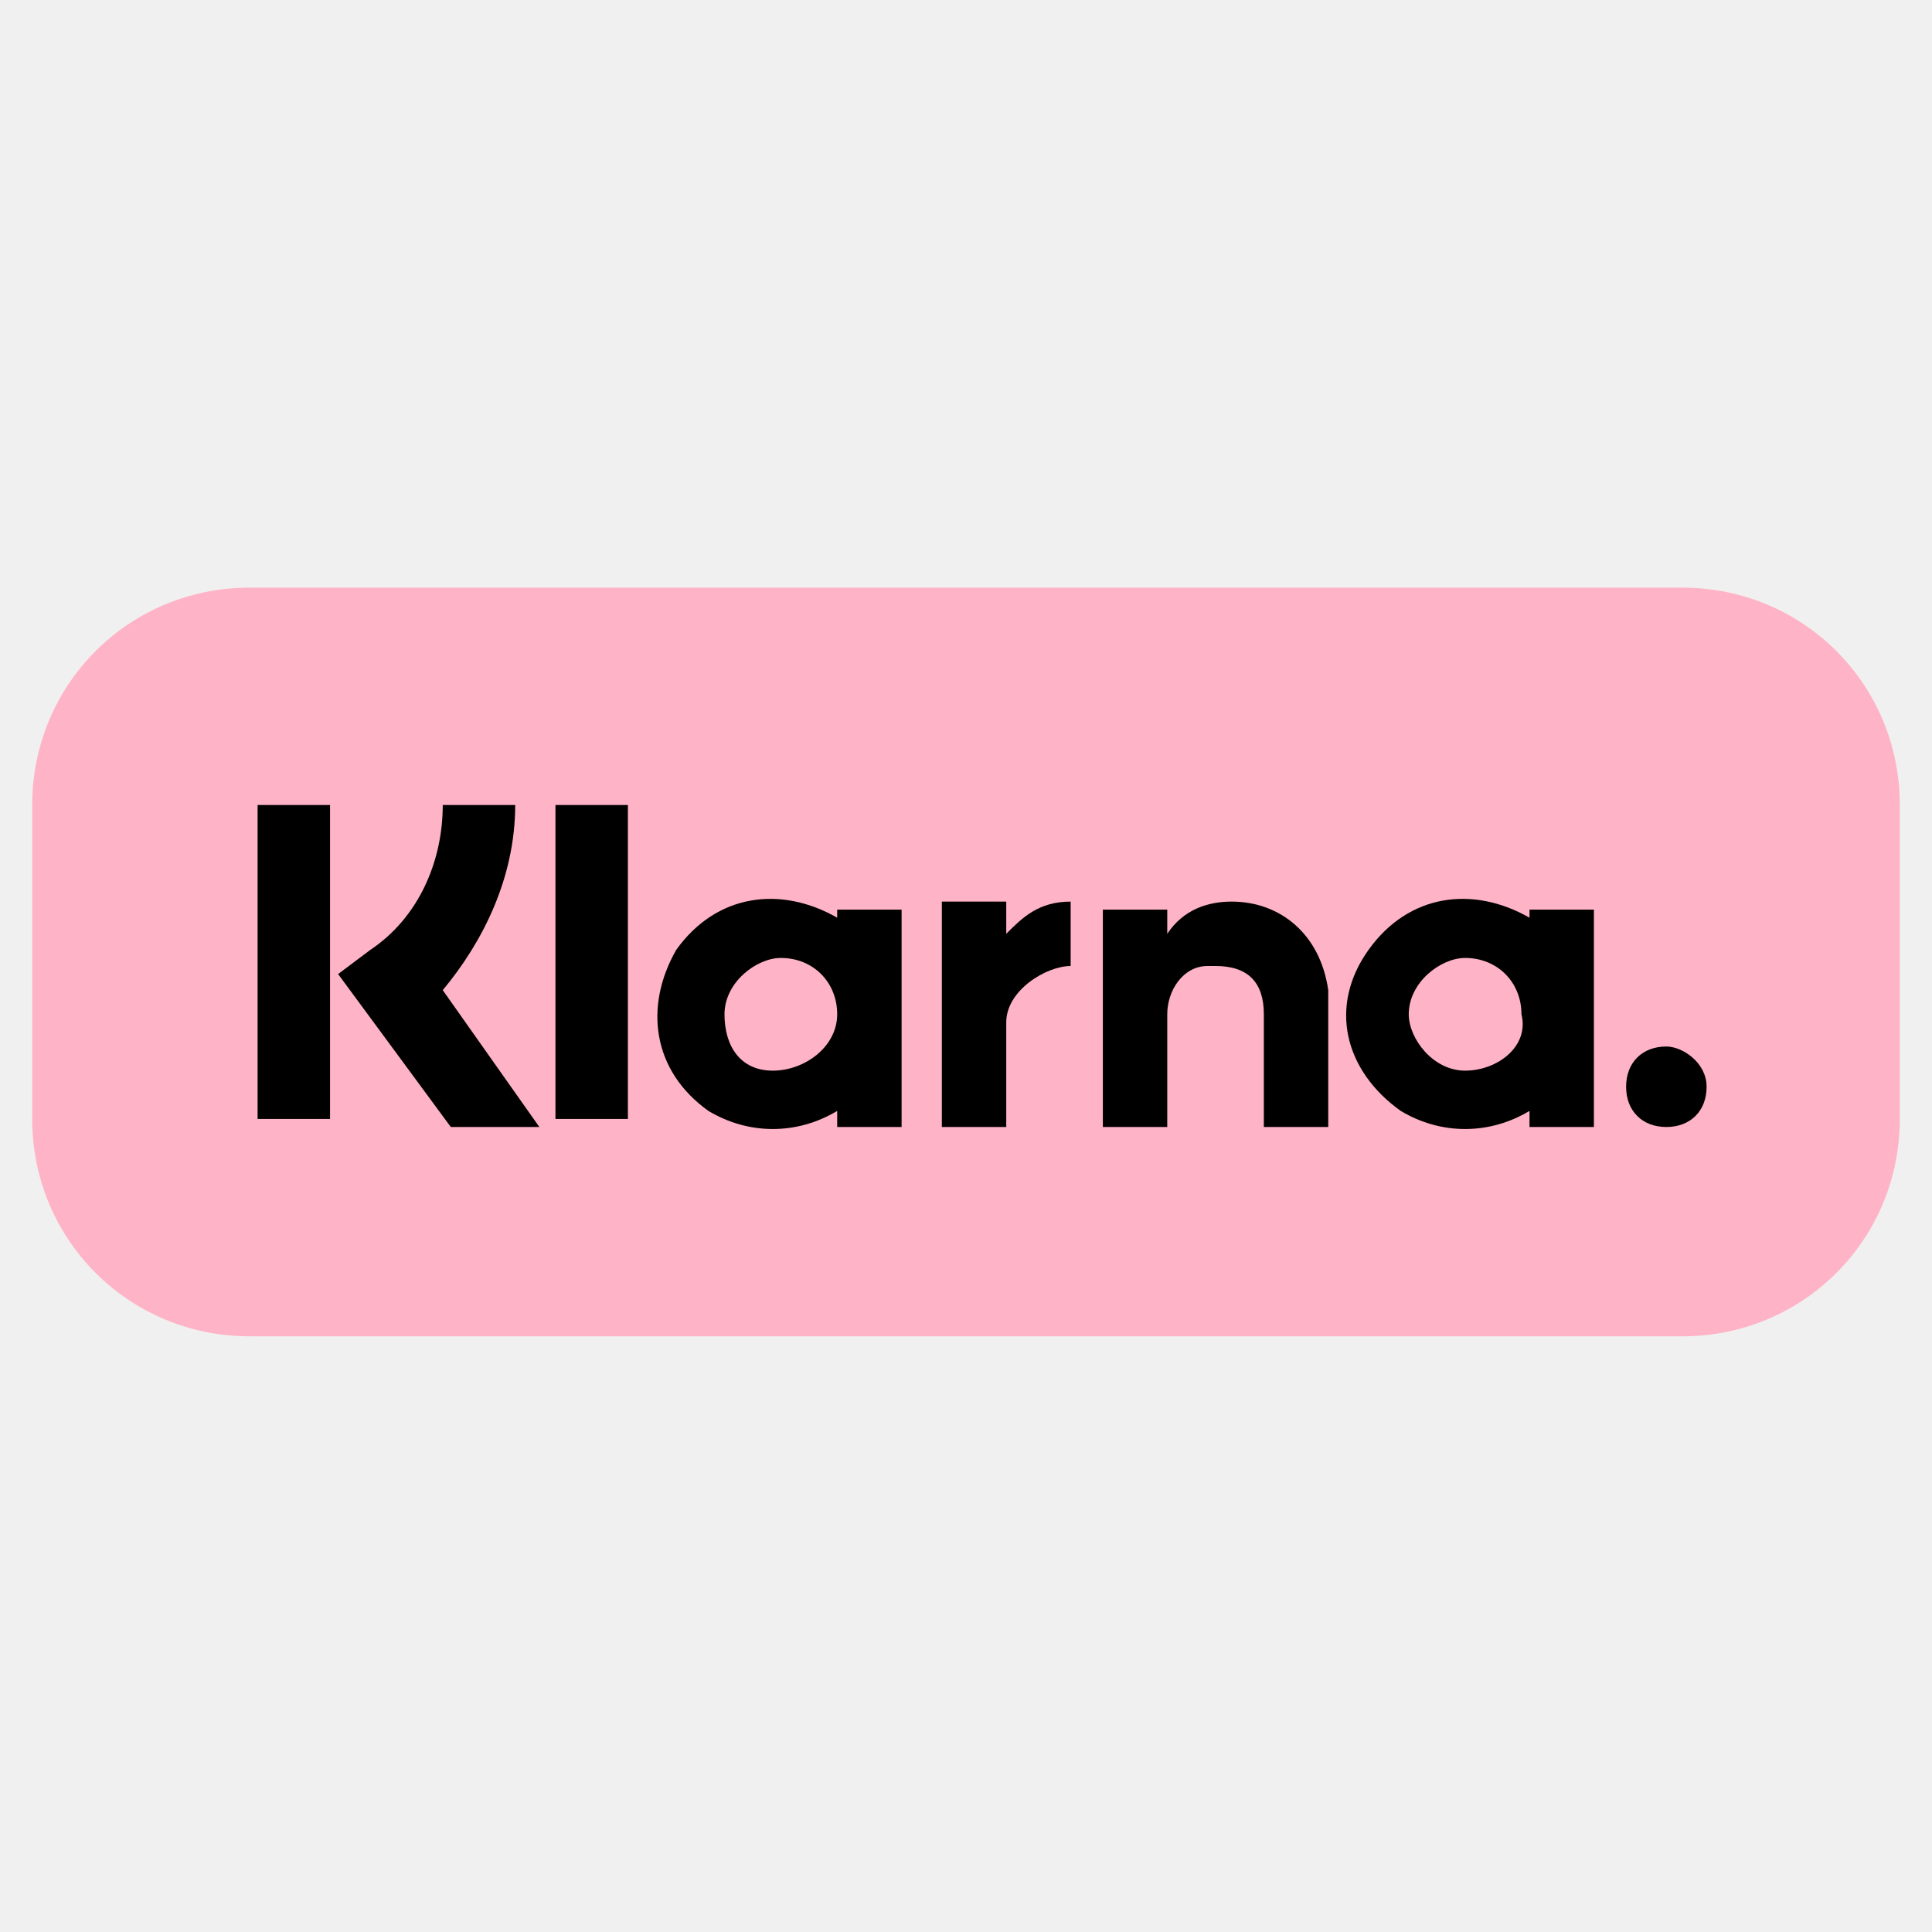
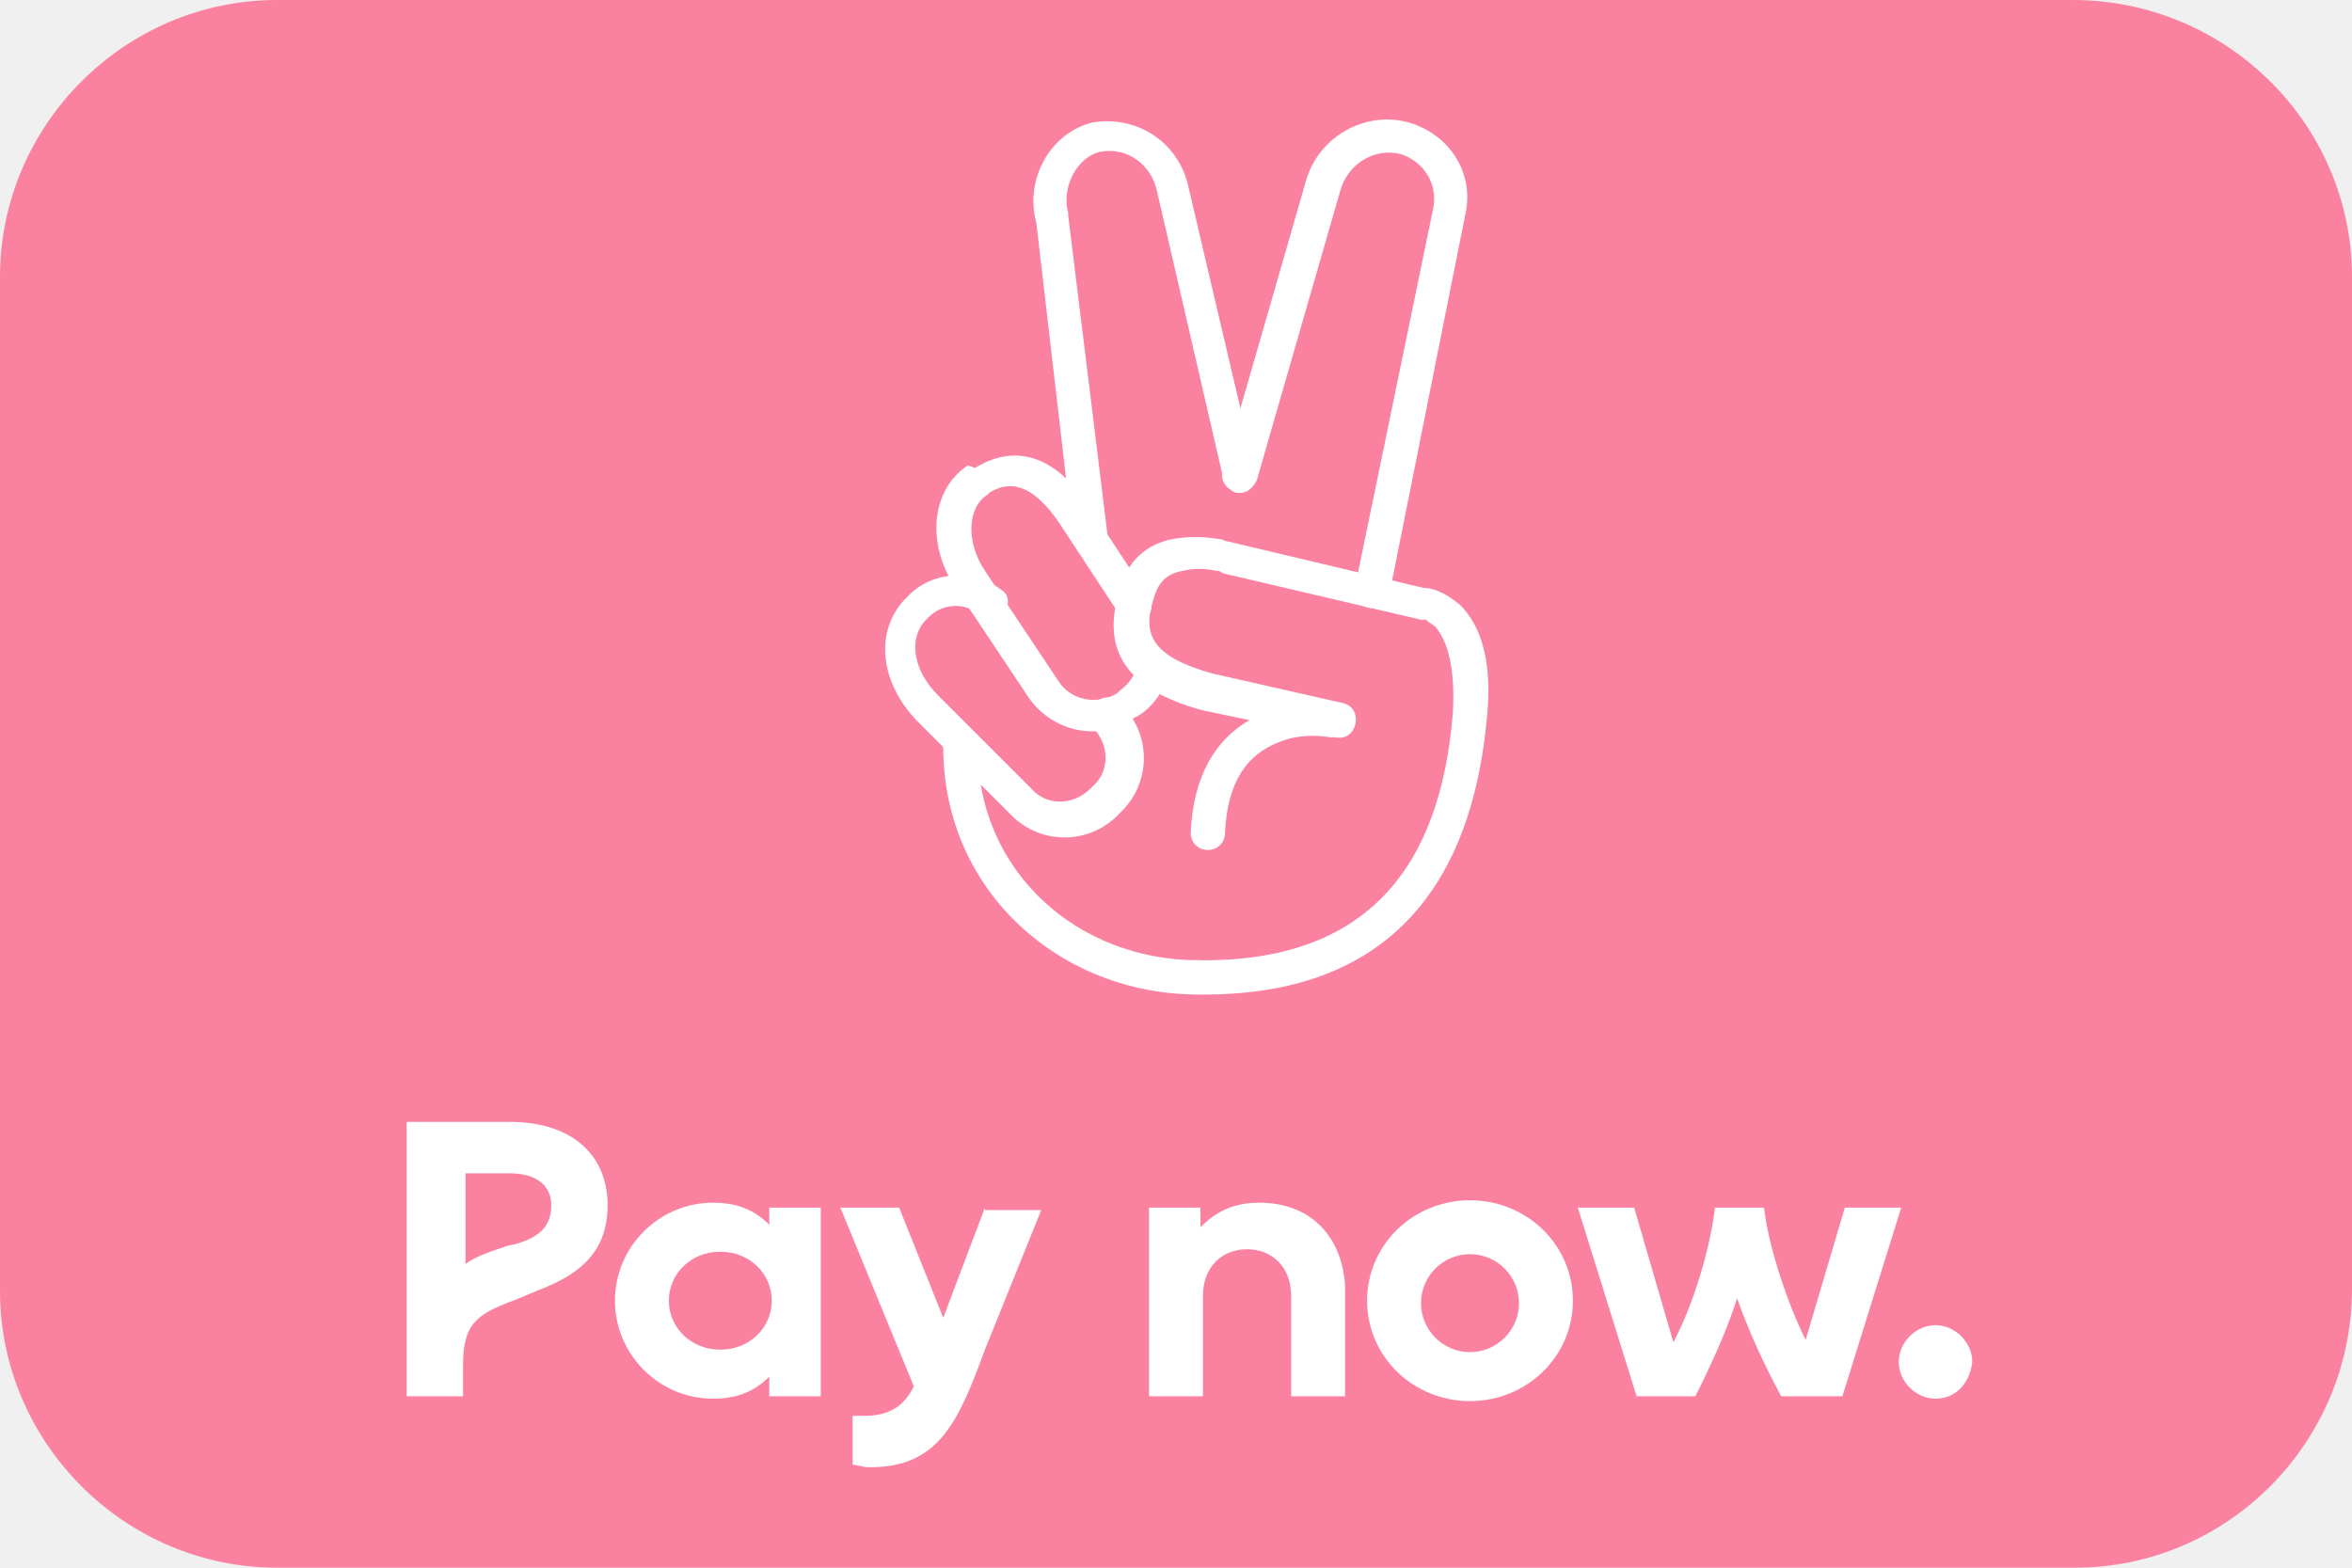
- <svg xmlns="http://www.w3.org/2000/svg" version="1.1" id="Ebene_1" x="0px" y="0px" viewBox="0 0 24 24" style="enable-background:new 0 0 24 24;" xml:space="preserve">
+ <svg xmlns="http://www.w3.org/2000/svg" version="1.1" id="Ebene_1" x="0px" y="0px" viewBox="0 0 96 64" style="enable-background:new 0 0 96 64;" xml:space="preserve">
  <style type="text/css">
- 	.st0{fill:#FFB3C7;}
+ 	.st0{fill-rule:evenodd;clip-rule:evenodd;fill:#FA82A0;}
+ 	.st1{fill-rule:evenodd;clip-rule:evenodd;fill:#FFFFFF;}
+ 	.st2{fill:#FFFFFF;}
</style>
-   <g id="Lager_2">
-     <g id="Layer_1">
-       <path class="st0" d="M3.1,7.3l17.8,0c1.5,0,2.7,1.2,2.7,2.7l0,3.9c0,1.5-1.2,2.7-2.7,2.7H3.1c-1.5,0-2.7-1.2-2.7-2.7l0-3.9    C0.4,8.5,1.6,7.3,3.1,7.3z" />
-       <path d="M19,11.4c-0.7-0.4-1.5-0.3-2,0.4s-0.3,1.5,0.4,2c0.5,0.3,1.1,0.3,1.6,0V14h0.8v-2.7H19V11.4z M18.2,13.3    c-0.4,0-0.7-0.4-0.7-0.7c0-0.4,0.4-0.7,0.7-0.7c0.4,0,0.7,0.3,0.7,0.7C19,13,18.6,13.3,18.2,13.3z" />
-       <rect x="6.9" y="10" width="0.9" height="3.9" />
-       <path d="M15.3,11.2c-0.3,0-0.6,0.1-0.8,0.4l0-0.3h-0.8V14h0.8v-1.4c0-0.3,0.2-0.6,0.5-0.6c0,0,0.1,0,0.1,0c0.4,0,0.6,0.2,0.6,0.6    V14h0.8v-1.7C16.4,11.6,15.9,11.2,15.3,11.2z" />
-       <path d="M10.4,11.4c-0.7-0.4-1.5-0.3-2,0.4c-0.4,0.7-0.3,1.5,0.4,2c0.5,0.3,1.1,0.3,1.6,0V14h0.8v-2.7h-0.8V11.4z M9.6,13.3    C9.2,13.3,9,13,9,12.6s0.4-0.7,0.7-0.7c0.4,0,0.7,0.3,0.7,0.7C10.4,13,10,13.3,9.6,13.3L9.6,13.3z" />
-       <path d="M12.5,11.6v-0.4h-0.8V14h0.8v-1.3c0-0.4,0.5-0.7,0.8-0.7c0,0,0,0,0,0v-0.8C12.9,11.2,12.7,11.4,12.5,11.6z" />
-       <path d="M20.7,13c-0.3,0-0.5,0.2-0.5,0.5c0,0.3,0.2,0.5,0.5,0.5c0.3,0,0.5-0.2,0.5-0.5C21.2,13.2,20.9,13,20.7,13    C20.7,13,20.7,13,20.7,13z" />
-       <path d="M6.4,10H5.5c0,0.7-0.3,1.4-0.9,1.8l-0.4,0.3L5.6,14h1.1l-1.2-1.7C6,11.7,6.4,10.9,6.4,10z" />
-       <rect x="3.2" y="10" width="0.9" height="3.9" />
+   <g>
+     <path class="st0" d="M11.3,0h73.3C90.9,0,96,5.1,96,11.3v41.3C96,58.9,90.9,64,84.7,64H11.3C5.1,64,0,58.9,0,52.7V11.3   C0,5.1,5.1,0,11.3,0z" />
+     <path class="st1" d="M20.8,45.8c2.6,0,4,1.4,4,3.4c0,1.8-1,2.8-2.9,3.5L21.2,53c-1.6,0.6-2.3,0.9-2.3,2.7V57h-2.3V45.8H20.8z    M21,50.8c1.1-0.3,1.5-0.8,1.5-1.6c0-0.8-0.6-1.3-1.7-1.3H19v3.7c0.4-0.3,1-0.5,1.6-0.7C20.5,50.9,21,50.8,21,50.8z M31.4,49.3h2.1   V57h-2.1v-0.8c-0.6,0.6-1.3,0.9-2.3,0.9c-2.2,0-4-1.8-4-4c0,0,0,0,0,0c0-2.2,1.8-4,4-4c0,0,0,0,0,0c1,0,1.7,0.3,2.3,0.9   C31.4,50,31.4,49.3,31.4,49.3z M29.4,55.1c1.2,0,2.1-0.9,2.1-2s-0.9-2-2.1-2c-1.2,0-2.1,0.9-2.1,2S28.2,55.1,29.4,55.1z M40.2,49.3   l-1.7,4.5l-1.8-4.5h-2.4l3,7.3c-0.4,0.8-1,1.2-2,1.2c-0.2,0-0.4,0-0.5,0v2c0.2,0,0.4,0.1,0.7,0.1c2.8,0,3.6-1.8,4.7-4.8l2.3-5.7   H40.2L40.2,49.3z M51.4,49.1c-1.1,0-1.8,0.4-2.4,1v-0.8h-2.1V57h2.2v-4.1c0-1.2,0.8-1.9,1.8-1.9s1.8,0.7,1.8,1.9V57h2.2v-4.5   C54.8,50.6,53.6,49.1,51.4,49.1z M60,57.2c-2.3,0-4.2-1.8-4.2-4.1S57.7,49,60,49c2.3,0,4.2,1.8,4.2,4.1S62.3,57.2,60,57.2z    M60,55.2c1.1,0,2-0.9,2-2s-0.9-2-2-2s-2,0.9-2,2S58.9,55.2,60,55.2z M75.3,49.3h2.3L75.2,57h-2.5c-0.7-1.3-1.3-2.6-1.8-4   c-0.4,1.3-1.1,2.8-1.7,4h-2.4l-2.4-7.7h2.3l1.6,5.5c0.8-1.5,1.5-3.8,1.7-5.5h2c0.2,1.7,1,4,1.7,5.4L75.3,49.3L75.3,49.3z M79,57.1   c-0.8,0-1.5-0.7-1.5-1.5c0-0.8,0.7-1.5,1.5-1.5s1.5,0.7,1.5,1.5C80.4,56.5,79.8,57.1,79,57.1z" />
+     <g>
+       <path class="st2" d="M44.6,29.7c0.7,0.7,0.7,1.8,0,2.4l-0.1,0.1c-0.7,0.7-1.8,0.7-2.4,0l-3.8-3.8c-1.1-1.1-1.2-2.4-0.5-3.1    l0.1-0.1c0.6-0.6,1.5-0.6,2.1-0.1c0.3,0.2,0.7,0.2,1-0.1c0.2-0.3,0.2-0.7-0.1-0.9c-1.2-0.9-2.9-0.8-3.9,0.3l-0.1,0.1    c-1.2,1.3-1,3.4,0.6,5l3.8,3.8c1.2,1.2,3.2,1.2,4.4-0.1l0.1-0.1c1.2-1.2,1.2-3.2-0.1-4.4c-0.3-0.3-0.7-0.3-1,0    C44.3,29.1,44.3,29.5,44.6,29.7z M42.3,9.1L43.8,22c0,0.4,0.4,0.6,0.8,0.6c0.4,0,0.6-0.4,0.6-0.8l-1.6-13l0-0.1    c-0.3-1.1,0.4-2.3,1.3-2.5c1-0.2,2,0.4,2.3,1.5c0,0,0,0,0,0l2.7,11.7c0.1,0.4,0.5,0.6,0.8,0.5c0.4-0.1,0.6-0.5,0.5-0.8L48.5,7.6    c-0.4-1.8-2.1-2.9-3.9-2.6c0,0,0,0,0,0C42.9,5.4,41.8,7.3,42.3,9.1z" />
+       <path class="st2" d="M56.7,24.3l3.1-15.5c0.4-1.7-0.6-3.3-2.3-3.8c-1.8-0.5-3.7,0.6-4.2,2.4l-3.4,11.8c-0.1,0.4,0.1,0.7,0.5,0.9    c0.4,0.1,0.7-0.1,0.9-0.5l3.4-11.8C55,6.7,56.1,6,57.2,6.3c0.9,0.3,1.5,1.2,1.3,2.2L55.3,24c-0.1,0.4,0.2,0.7,0.5,0.8    S56.6,24.7,56.7,24.3z M48.9,39.2c-4.9,0-9-3.6-9-8.7c0-0.4-0.3-0.7-0.7-0.7c-0.4,0-0.7,0.3-0.7,0.7l0,0c0,5.9,4.8,10.1,10.4,10.1    c0.4,0,0.7-0.3,0.7-0.7C49.6,39.5,49.3,39.2,48.9,39.2C48.9,39.2,48.9,39.2,48.9,39.2z M46.4,27.2c-0.1,0.4-0.3,0.7-0.7,1    l-0.1,0.1c-0.8,0.5-1.9,0.3-2.4-0.5l-3-4.5c-0.8-1.2-0.7-2.6,0.1-3.1l0.1-0.1c1-0.6,1.9-0.1,2.8,1.2l2.5,3.8    c0.2,0.3,0.7,0.4,1,0.2c0.3-0.2,0.4-0.6,0.2-0.9l-2.5-3.8c-1.2-1.8-2.8-2.6-4.6-1.5L39.5,19c-1.5,1-1.7,3.2-0.5,5l3,4.5    c1,1.4,2.9,1.8,4.3,0.8l0.2-0.1c0.6-0.4,1-1,1.2-1.7c0.1-0.4-0.1-0.7-0.5-0.9C46.9,26.6,46.5,26.8,46.4,27.2z" />
+       <path class="st2" d="M51,29.4c-1.4,0.8-2.3,2.3-2.4,4.6c0,0.4,0.3,0.7,0.7,0.7c0.4,0,0.7-0.3,0.7-0.7c0.1-2.1,0.9-3.2,2.2-3.7    c0.7-0.3,1.5-0.3,2.1-0.2c0.1,0,0.2,0,0.2,0c0.9,0.2,1.2-1.2,0.3-1.4l-5.3-1.2c-2.5-0.7-2.9-1.6-2.4-3.1c0.2-0.7,0.6-1,1.2-1.1    c0.4-0.1,0.9-0.1,1.3,0c0.1,0,0.2,0,0.3,0.1l8.1,1.9c0.1,0,0.1,0,0.2,0c0.1,0.1,0.3,0.2,0.4,0.3c0.5,0.6,0.8,1.7,0.7,3.5    c-0.5,6.3-3.5,10.2-10.4,10.1c-0.4,0-0.7,0.3-0.7,0.7c0,0.4,0.3,0.7,0.7,0.7l0,0c7.8,0.1,11.2-4.5,11.8-11.4    c0.2-2.1-0.2-3.6-1.1-4.5C59,24.2,58.5,24,58.1,24l-8-1.9c-0.1,0-0.2-0.1-0.4-0.1c-0.6-0.1-1.2-0.1-1.8,0    c-1.1,0.2-1.9,0.9-2.2,2.1c-0.7,2.2,0,4,3.4,4.9C49.1,29,51,29.4,51,29.4z" />
    </g>
  </g>
</svg>
